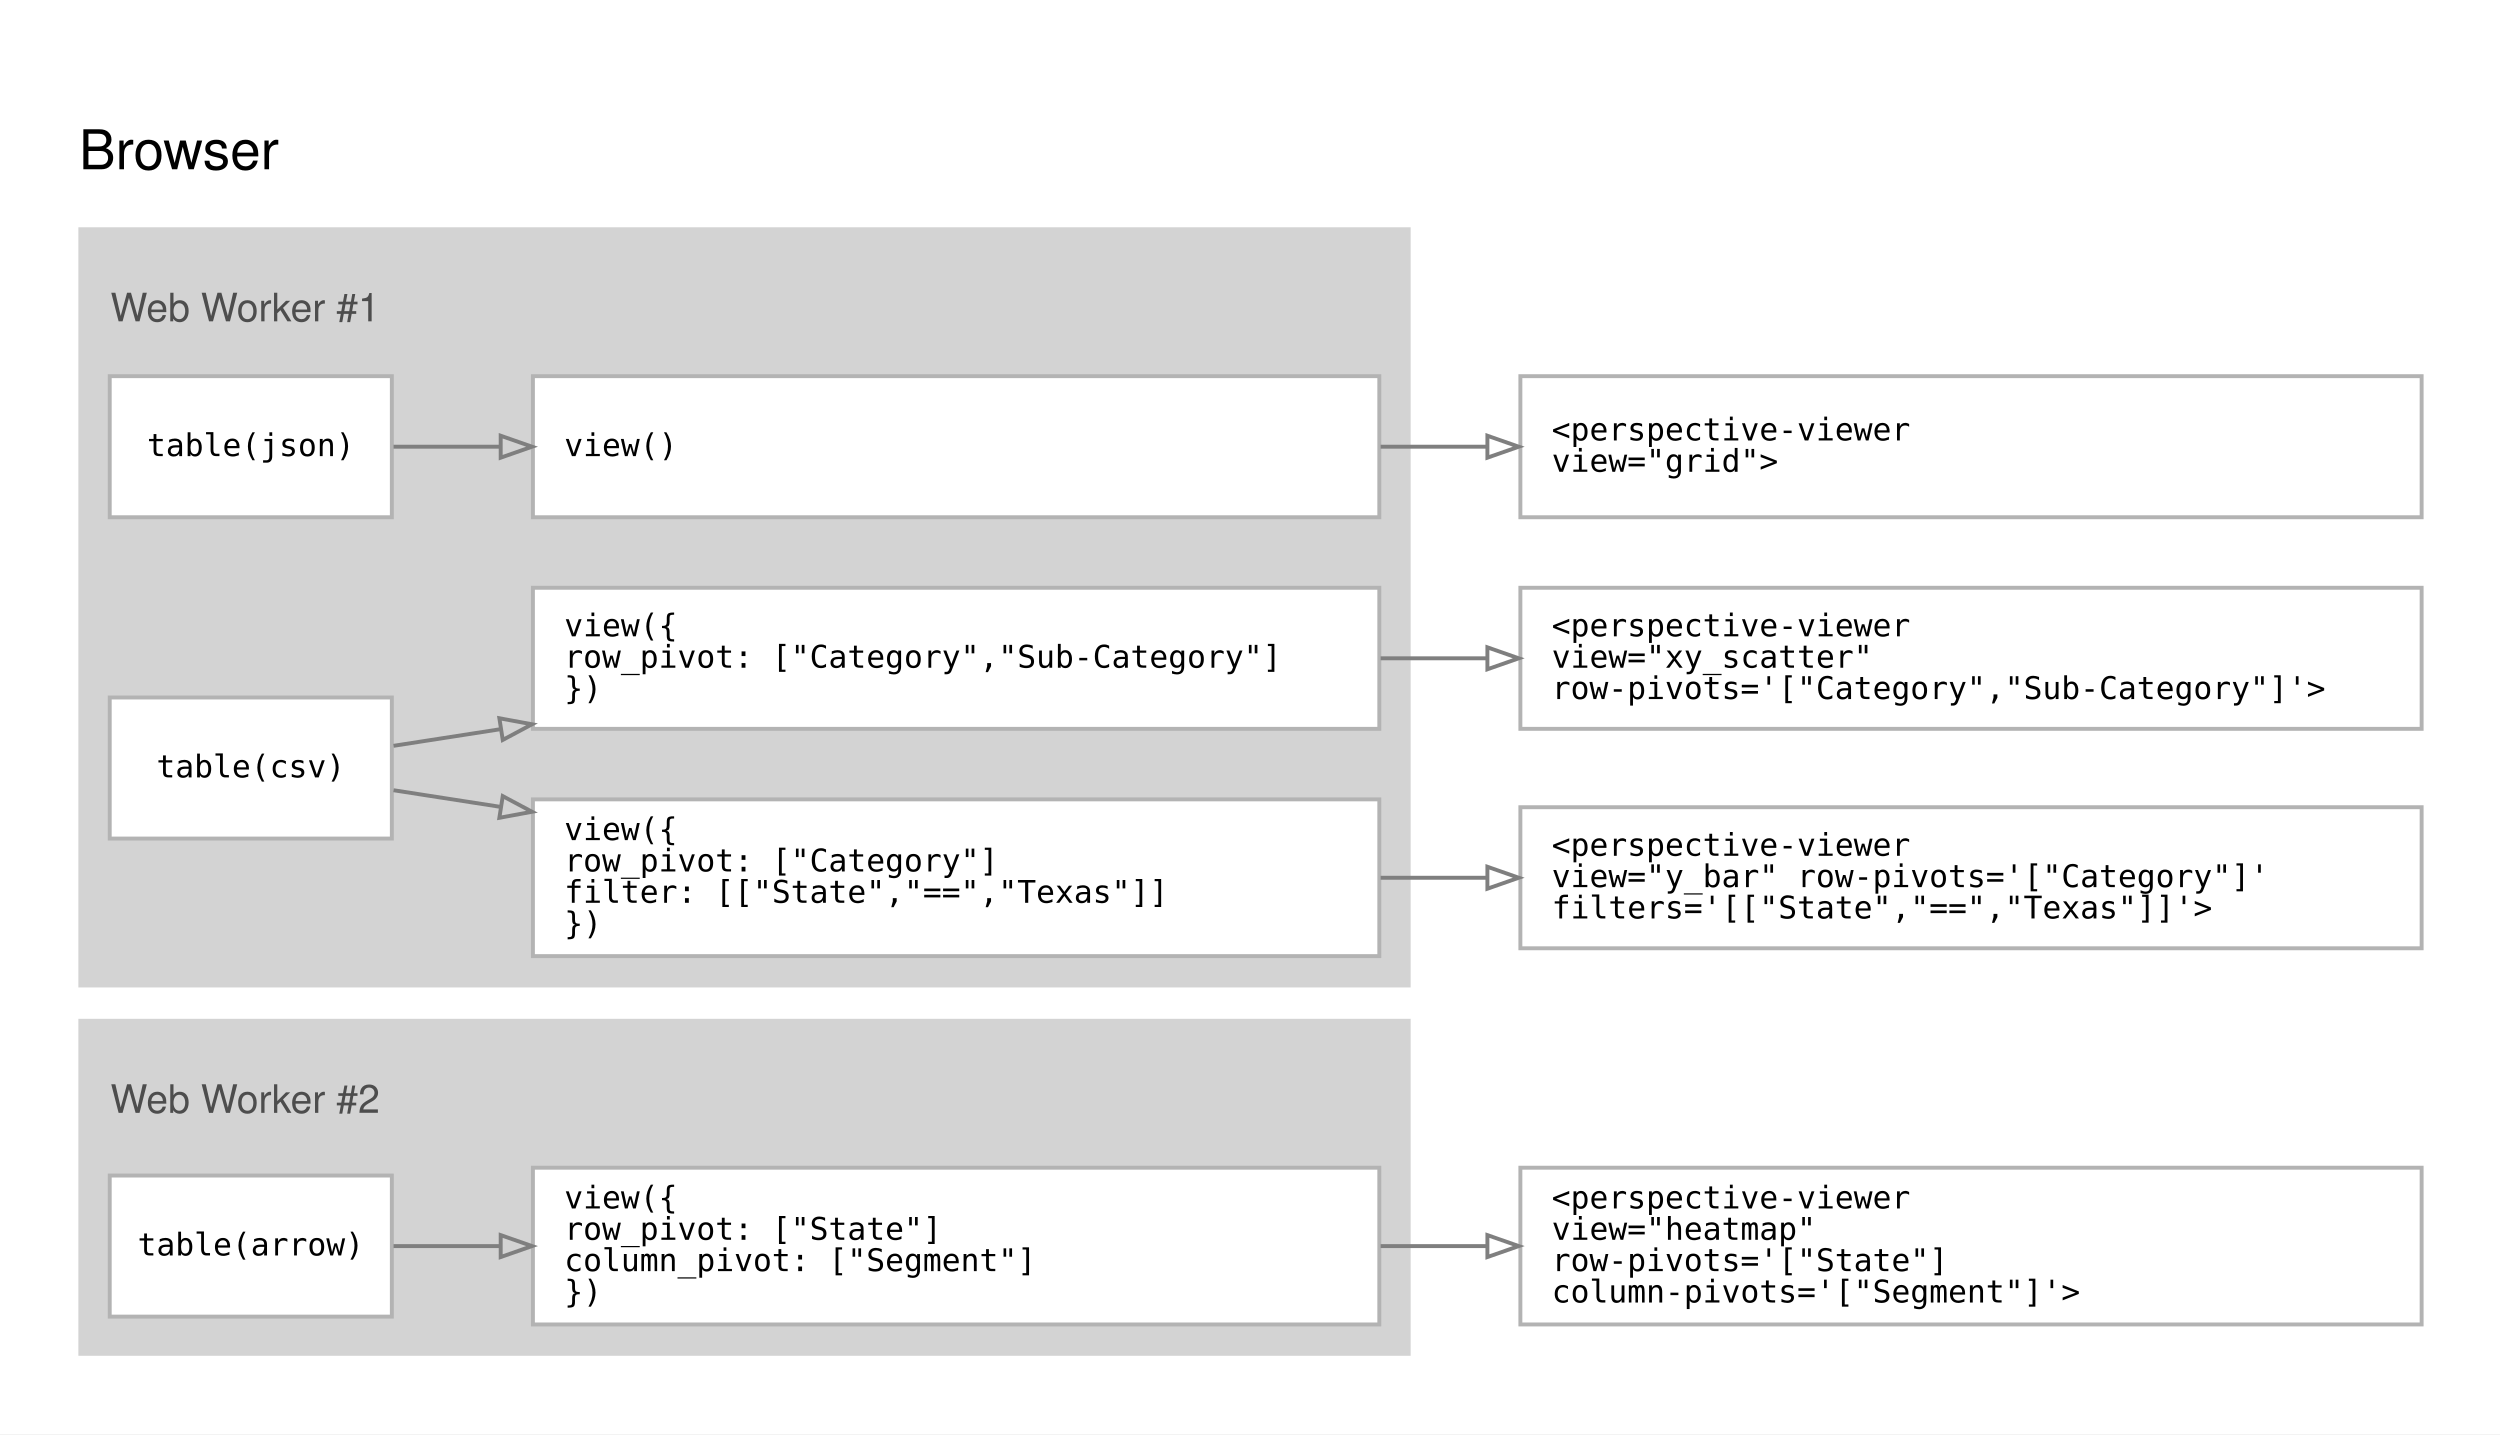
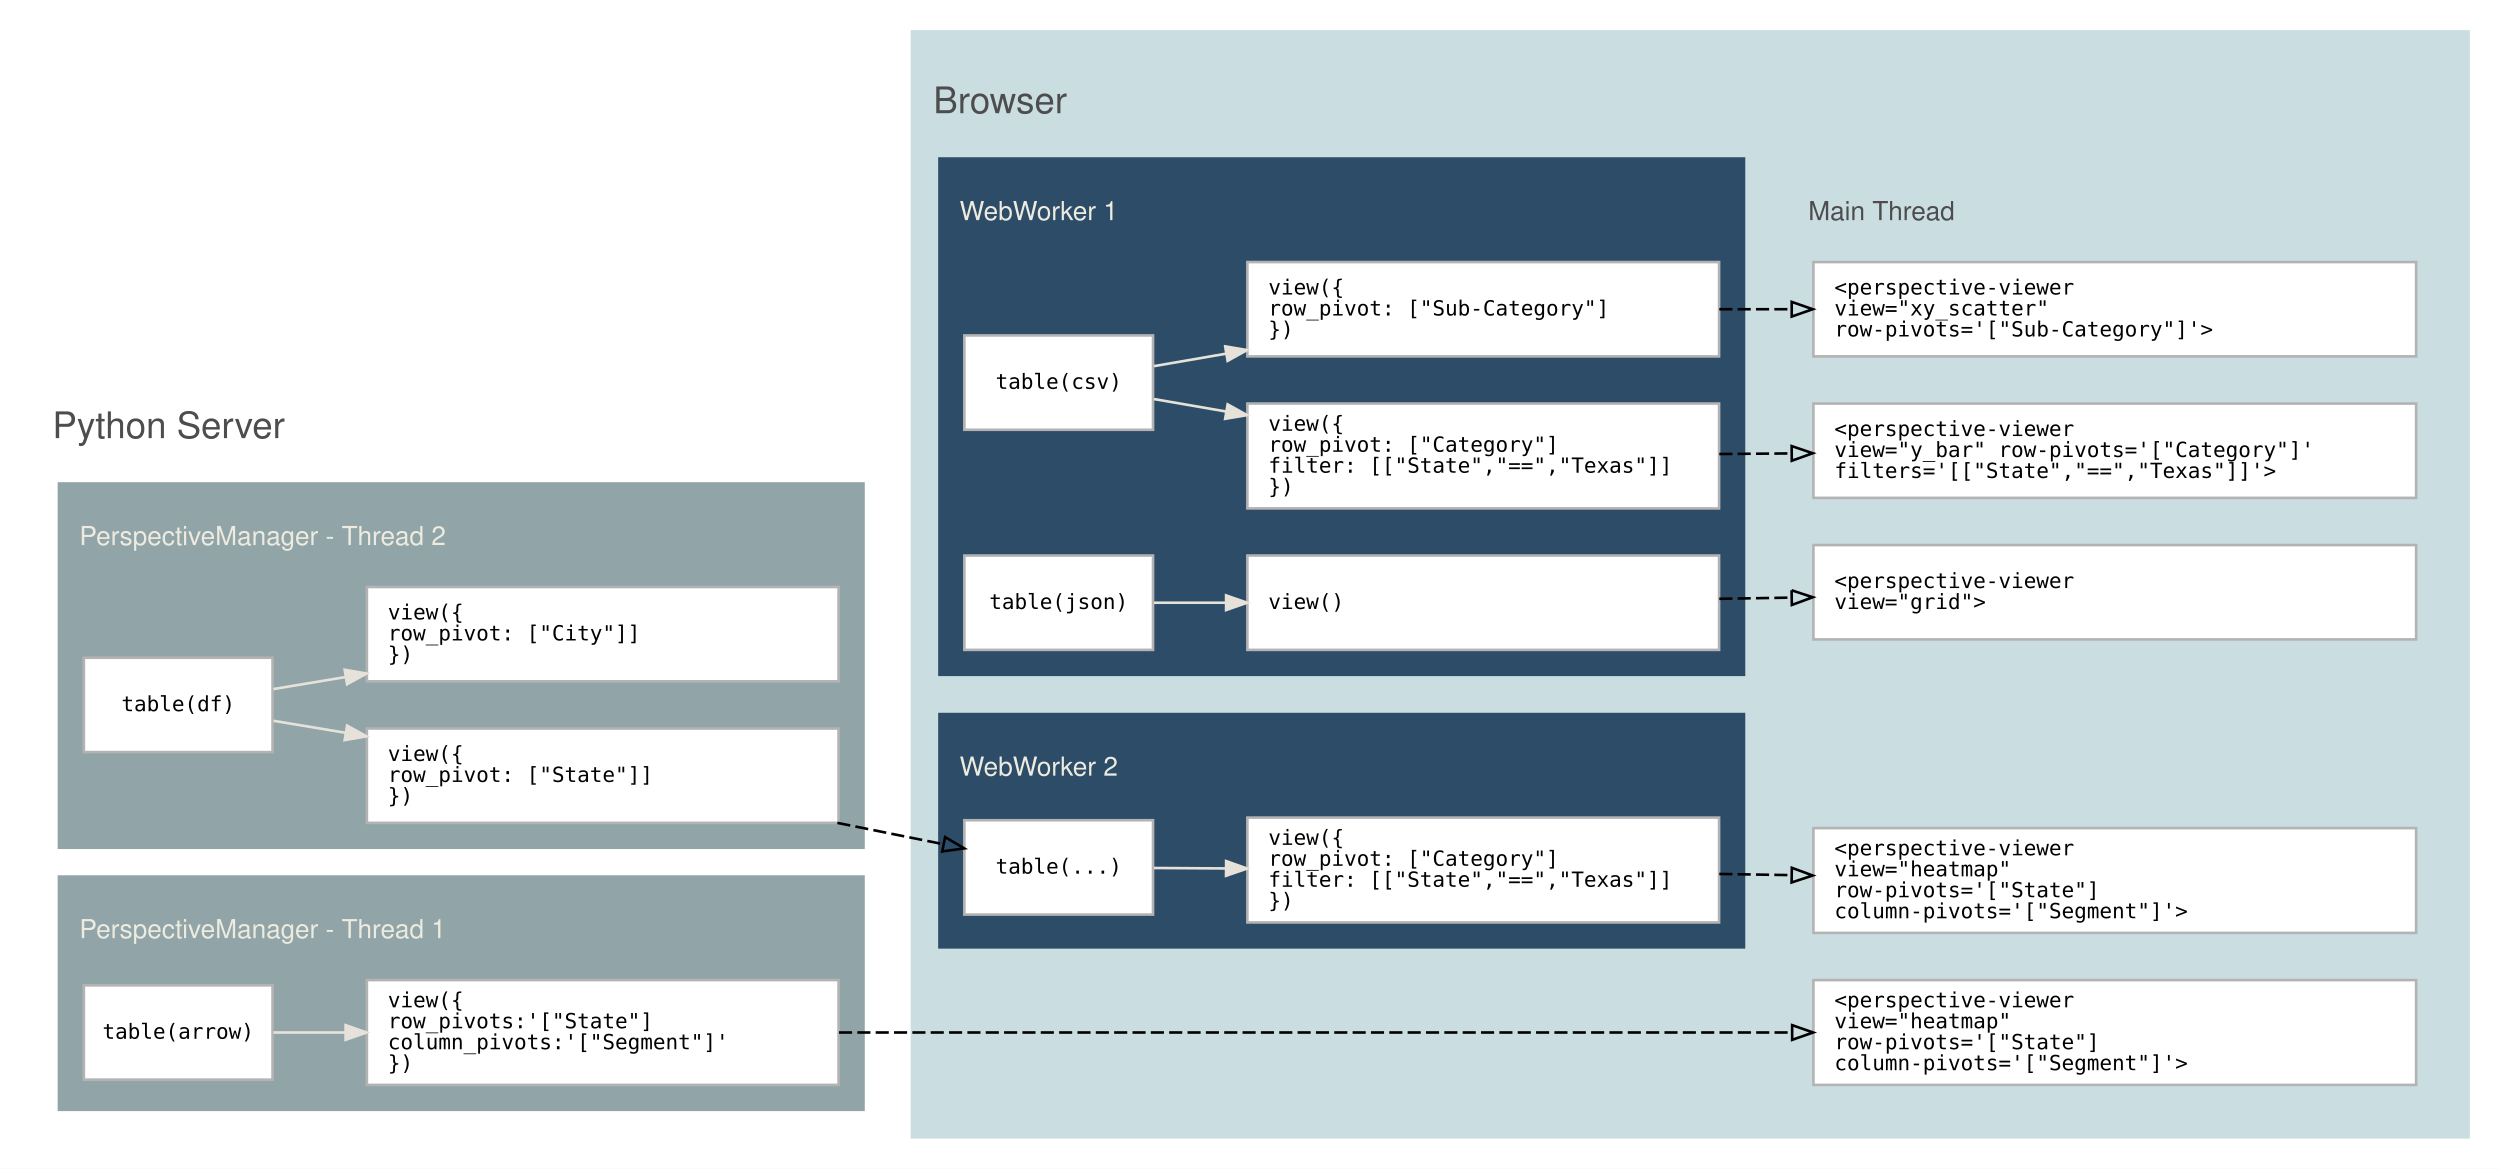
- <svg xmlns="http://www.w3.org/2000/svg" width="638pt" height="488" viewBox="0 0 638 366">
+ <svg xmlns="http://www.w3.org/2000/svg" width="1272" height="446pt" viewBox="0 0 954 446">
  <g class="graph">
-     <path fill="#fff" stroke="transparent" d="M0 366V0h638v366H0z" />
+     <path fill="#fff" stroke="transparent" d="M0 446V0h954v446H0z" />
    <g class="cluster">
-       <path fill="none" stroke="transparent" d="M12 354V12h614v342H12z" />
-       <text text-anchor="middle" x="41.672" y="-318.8" font-family="Helvetica,sans-Serif" font-size="14" transform="translate(4 362)">Browser</text>
+       <path fill="none" stroke="transparent" d="M12 434V136h328v298H12z" />
+       <text text-anchor="middle" x="60.355" y="-274.8" font-family="Helvetica,sans-Serif" font-size="14" fill="#4d4d4d" transform="translate(4 442)">Python Server</text>
    </g>
    <g class="cluster">
-       <path fill="#d3d3d3" stroke="transparent" d="M20 252V58h340v194H20z" />
-       <text text-anchor="middle" x="58.556" y="-280" font-family="Helvetica,sans-Serif" font-size="10" fill="#4d4d4d" transform="translate(4 362)">Web Worker #1</text>
+       <path fill="#91a4a8" stroke="transparent" d="M22 424v-90h308v90H22z" />
+       <text text-anchor="middle" x="96.225" y="-84" font-family="Helvetica,sans-Serif" font-size="10" fill="#edebdf" transform="translate(4 442)">PerspectiveManager - Thread 1</text>
    </g>
    <g class="cluster">
-       <path fill="#d3d3d3" stroke="transparent" d="M20 346v-86h340v86H20z" />
-       <text text-anchor="middle" x="58.556" y="-78" font-family="Helvetica,sans-Serif" font-size="10" fill="#4d4d4d" transform="translate(4 362)">Web Worker #2</text>
+       <path fill="#91a4a8" stroke="transparent" d="M22 324V184h308v140H22z" />
+       <text text-anchor="middle" x="96.225" y="-234" font-family="Helvetica,sans-Serif" font-size="10" fill="#edebdf" transform="translate(4 442)">PerspectiveManager - Thread 2</text>
+     </g>
+     <g class="cluster">
+       <path fill="#cadee1" stroke="#cadee1" d="M348 434V12h594v422H348z" />
+       <text text-anchor="middle" x="377.672" y="-398.8" font-family="Helvetica,sans-Serif" font-size="14" fill="#4d4d4d" transform="translate(4 442)">Browser</text>
+     </g>
+     <g class="cluster">
+       <path fill="#2d4c68" stroke="transparent" d="M358 258V60h308v198H358z" />
+       <text text-anchor="middle" x="392.386" y="-358" font-family="Helvetica,sans-Serif" font-size="10" fill="#edebdf" transform="translate(4 442)">WebWorker 1</text>
+     </g>
+     <g class="cluster">
+       <path fill="#2d4c68" stroke="transparent" d="M358 362v-90h308v90H358z" />
+       <text text-anchor="middle" x="392.386" y="-146" font-family="Helvetica,sans-Serif" font-size="10" fill="#edebdf" transform="translate(4 442)">WebWorker 2</text>
+     </g>
+     <g class="cluster">
+       <path fill="transparent" stroke="transparent" d="M682 424V60h250v364H682z" />
+       <text text-anchor="middle" x="713.981" y="-358" font-family="Helvetica,sans-Serif" font-size="10" fill="#4d4d4d" transform="translate(4 442)">Main Thread</text>
    </g>
    <g class="node">
-       <path fill="#fff" stroke="#b3b3b3" d="M100 178H28v36h72v-36z" />
-       <text text-anchor="middle" x="60" y="-163.6" font-family="monospace" font-size="8" transform="translate(4 362)">table(csv)</text>
+       <path fill="#fff" stroke="#b3b3b3" d="M104 376H32v36h72v-36z" />
+       <text text-anchor="middle" x="64" y="-45.6" font-family="monospace" font-size="8" transform="translate(4 442)">table(arrow)</text>
    </g>
    <g class="node">
-       <path fill="#fff" stroke="#b3b3b3" d="M352 204H136v40h216v-40z" />
-       <text x="140" y="-147.6" font-family="monospace" font-size="8" transform="translate(4 362)">view({</text>
-       <text x="140" y="-139.6" font-family="monospace" font-size="8" transform="translate(4 362)">row_pivot: ["Category"]</text>
-       <text x="140" y="-131.6" font-family="monospace" font-size="8" transform="translate(4 362)">filter: [["State","==","Texas"]]</text>
-       <text x="140" y="-123.6" font-family="monospace" font-size="8" transform="translate(4 362)">})</text>
+       <path fill="#fff" stroke="#b3b3b3" d="M320 374H140v40h180v-40z" />
+       <text x="144" y="-57.6" font-family="monospace" font-size="8" transform="translate(4 442)">view({</text>
+       <text x="144" y="-49.6" font-family="monospace" font-size="8" transform="translate(4 442)">row_pivots:'["State"]</text>
+       <text x="144" y="-41.6" font-family="monospace" font-size="8" transform="translate(4 442)">column_pivots:'["Segment"]'</text>
+       <text x="144" y="-33.6" font-family="monospace" font-size="8" transform="translate(4 442)">})</text>
    </g>
-     <path fill="none" stroke="#7f7f7f" d="M100.426 201.666l27.43 4.267m.444-2.764l7.475 3.996-8.335 1.537.86-5.533z" />
-     <g class="node">
-       <path fill="#fff" stroke="#b3b3b3" d="M352 150H136v36h216v-36z" />
-       <text x="140" y="-199.6" font-family="monospace" font-size="8" transform="translate(4 362)">view({</text>
-       <text x="140" y="-191.6" font-family="monospace" font-size="8" transform="translate(4 362)">row_pivot: ["Category","Sub-Category"]</text>
-       <text x="140" y="-183.6" font-family="monospace" font-size="8" transform="translate(4 362)">})</text>
-     </g>
-     <path fill="none" stroke="#7f7f7f" d="M100.426 190.334l27.43-4.267m-.416-2.769l8.335 1.537-7.474 3.996-.861-5.533z" />
-     <g class="node">
-       <path fill="#fff" stroke="#b3b3b3" d="M100 96H28v36h72V96z" />
-       <text text-anchor="middle" x="60" y="-245.6" font-family="monospace" font-size="8" transform="translate(4 362)">table(json)</text>
+     <g class="edge" stroke="#e6e2da">
+       <path fill="none" d="M104.356 394h27.342" />
+       <path fill="#e6e2da" d="M131.875 391.2l8 2.8-8 2.8v-5.6z" />
    </g>
    <g class="node">
-       <path fill="#fff" stroke="#b3b3b3" d="M352 96H136v36h216V96z" />
-       <text x="140" y="-245.6" font-family="monospace" font-size="8" transform="translate(4 362)">view()</text>
+       <path fill="#fff" stroke="#b3b3b3" d="M922 374H692v40h230v-40z" />
+       <text x="696" y="-57.6" font-family="monospace" font-size="8" transform="translate(4 442)">&lt;perspective-viewer</text>
+       <text x="696" y="-49.6" font-family="monospace" font-size="8" transform="translate(4 442)">view="heatmap"</text>
+       <text x="696" y="-41.6" font-family="monospace" font-size="8" transform="translate(4 442)">row-pivots='["State"]</text>
+       <text x="696" y="-33.6" font-family="monospace" font-size="8" transform="translate(4 442)">column-pivots='["Segment"]'&gt;</text>
    </g>
-     <path fill="none" stroke="#7f7f7f" d="M100.426 114h27.14m.209-2.8l8 2.8-8 2.8v-5.6z" />
-     <g class="node">
-       <path fill="#fff" stroke="#b3b3b3" d="M618 206H388v36h230v-36z" />
-       <text x="392" y="-143.6" font-family="monospace" font-size="8" transform="translate(4 362)">&lt;perspective-viewer</text>
-       <text x="392" y="-135.6" font-family="monospace" font-size="8" transform="translate(4 362)">view="y_bar" row-pivots='["Category"]'</text>
-       <text x="392" y="-127.6" font-family="monospace" font-size="8" transform="translate(4 362)">filters='[["State","==","Texas"]]'&gt;</text>
-     </g>
-     <path fill="none" stroke="#7f7f7f" d="M352.339 224h26.982m.263-2.8l8 2.8-8 2.8v-5.6z" />
-     <g class="node">
-       <path fill="#fff" stroke="#b3b3b3" d="M618 150H388v36h230v-36z" />
-       <text x="392" y="-199.6" font-family="monospace" font-size="8" transform="translate(4 362)">&lt;perspective-viewer</text>
-       <text x="392" y="-191.6" font-family="monospace" font-size="8" transform="translate(4 362)">view="xy_scatter"</text>
-       <text x="392" y="-183.6" font-family="monospace" font-size="8" transform="translate(4 362)">row-pivots='["Category","Sub-Category"]'&gt;</text>
-     </g>
-     <path fill="none" stroke="#7f7f7f" d="M352.339 168h26.982m.263-2.8l8 2.8-8 2.8v-5.6z" />
-     <g class="node">
-       <path fill="#fff" stroke="#b3b3b3" d="M618 96H388v36h230V96z" />
-       <text x="392" y="-249.6" font-family="monospace" font-size="8" transform="translate(4 362)">&lt;perspective-viewer</text>
-       <text x="392" y="-241.6" font-family="monospace" font-size="8" transform="translate(4 362)">view="grid"&gt;</text>
-     </g>
-     <path fill="none" stroke="#7f7f7f" d="M352.339 114h26.982m.263-2.8l8 2.8-8 2.8v-5.6z" />
-     <g class="node">
-       <path fill="#fff" stroke="#b3b3b3" d="M100 300H28v36h72v-36z" />
-       <text text-anchor="middle" x="60" y="-41.6" font-family="monospace" font-size="8" transform="translate(4 362)">table(arrow)</text>
+     <g class="edge" fill="none" stroke="#000">
+       <path stroke-dasharray="5,2" d="M320.156 394h363.625" />
+       <path d="M683.882 391.2l8 2.8-8 2.8v-5.6z" />
    </g>
    <g class="node">
-       <path fill="#fff" stroke="#b3b3b3" d="M352 298H136v40h216v-40z" />
-       <text x="140" y="-53.6" font-family="monospace" font-size="8" transform="translate(4 362)">view({</text>
-       <text x="140" y="-45.6" font-family="monospace" font-size="8" transform="translate(4 362)">row_pivot: ["State"]</text>
-       <text x="140" y="-37.6" font-family="monospace" font-size="8" transform="translate(4 362)">column_pivot: ["Segment"]</text>
-       <text x="140" y="-29.6" font-family="monospace" font-size="8" transform="translate(4 362)">})</text>
+       <path fill="#fff" stroke="#b3b3b3" d="M104 251H32v36h72v-36z" />
+       <text text-anchor="middle" x="64" y="-170.6" font-family="monospace" font-size="8" transform="translate(4 442)">table(df)</text>
    </g>
-     <path fill="none" stroke="#7f7f7f" d="M100.426 318h27.14m.209-2.8l8 2.8-8 2.8v-5.6z" />
    <g class="node">
-       <path fill="#fff" stroke="#b3b3b3" d="M618 298H388v40h230v-40z" />
-       <text x="392" y="-53.6" font-family="monospace" font-size="8" transform="translate(4 362)">&lt;perspective-viewer</text>
-       <text x="392" y="-45.6" font-family="monospace" font-size="8" transform="translate(4 362)">view="heatmap"</text>
-       <text x="392" y="-37.6" font-family="monospace" font-size="8" transform="translate(4 362)">row-pivots='["State"]</text>
-       <text x="392" y="-29.6" font-family="monospace" font-size="8" transform="translate(4 362)">column-pivots='["Segment"]'&gt;</text>
+       <path fill="#fff" stroke="#b3b3b3" d="M320 278H140v36h180v-36z" />
+       <text x="144" y="-151.6" font-family="monospace" font-size="8" transform="translate(4 442)">view({</text>
+       <text x="144" y="-143.6" font-family="monospace" font-size="8" transform="translate(4 442)">row_pivot: ["State"]]</text>
+       <text x="144" y="-135.6" font-family="monospace" font-size="8" transform="translate(4 442)">})</text>
    </g>
-     <path fill="none" stroke="#7f7f7f" d="M352.339 318h26.982m.263-2.8l8 2.8-8 2.8v-5.6z" />
+     <g class="edge" stroke="#e6e2da">
+       <path fill="none" d="M104.356 275.06l27.342 4.556" />
+       <path fill="#e6e2da" d="M132.444 276.902l7.43 4.077-8.351 1.447.92-5.524z" />
+     </g>
+     <g class="node">
+       <path fill="#fff" stroke="#b3b3b3" d="M320 224H140v36h180v-36z" />
+       <text x="144" y="-205.6" font-family="monospace" font-size="8" transform="translate(4 442)">view({</text>
+       <text x="144" y="-197.6" font-family="monospace" font-size="8" transform="translate(4 442)">row_pivot: ["City"]]</text>
+       <text x="144" y="-189.6" font-family="monospace" font-size="8" transform="translate(4 442)">})</text>
+     </g>
+     <g class="edge" stroke="#e6e2da">
+       <path fill="none" d="M104.356 262.94l27.342-4.556" />
+       <path fill="#e6e2da" d="M131.523 255.574l8.352 1.447-7.431 4.077-.921-5.524z" />
+     </g>
+     <g class="node">
+       <path fill="#fff" stroke="#b3b3b3" d="M440 313h-72v36h72v-36z" />
+       <text text-anchor="middle" x="400" y="-108.6" font-family="monospace" font-size="8" transform="translate(4 442)">table(...)</text>
+     </g>
+     <g class="edge" fill="none" stroke="#000">
+       <path stroke-dasharray="5,2" d="M319.548 314.013l40.473 8.14" />
+       <path d="M360.651 319.424l7.291 4.323-8.395 1.167 1.104-5.49z" />
+     </g>
+     <g class="node">
+       <path fill="#fff" stroke="#b3b3b3" d="M440 128h-72v36h72v-36z" />
+       <text text-anchor="middle" x="400" y="-293.6" font-family="monospace" font-size="8" transform="translate(4 442)">table(csv)</text>
+     </g>
+     <g class="node">
+       <path fill="#fff" stroke="#b3b3b3" d="M656 154H476v40h180v-40z" />
+       <text x="480" y="-277.6" font-family="monospace" font-size="8" transform="translate(4 442)">view({</text>
+       <text x="480" y="-269.6" font-family="monospace" font-size="8" transform="translate(4 442)">row_pivot: ["Category"]</text>
+       <text x="480" y="-261.6" font-family="monospace" font-size="8" transform="translate(4 442)">filter: [["State","==","Texas"]]</text>
+       <text x="480" y="-253.6" font-family="monospace" font-size="8" transform="translate(4 442)">})</text>
+     </g>
+     <g class="edge" stroke="#e6e2da">
+       <path fill="none" d="M440.356 152.284l27.632 4.776" />
+       <path fill="#e6e2da" d="M468.468 154.301l7.406 4.122-8.36 1.396.954-5.518z" />
+     </g>
+     <g class="node">
+       <path fill="#fff" stroke="#b3b3b3" d="M656 100H476v36h180v-36z" />
+       <text x="480" y="-329.6" font-family="monospace" font-size="8" transform="translate(4 442)">view({</text>
+       <text x="480" y="-321.6" font-family="monospace" font-size="8" transform="translate(4 442)">row_pivot: ["Sub-Category"]</text>
+       <text x="480" y="-313.6" font-family="monospace" font-size="8" transform="translate(4 442)">})</text>
+     </g>
+     <g class="edge" stroke="#e6e2da">
+       <path fill="none" d="M440.356 139.716l27.632-4.776" />
+       <path fill="#e6e2da" d="M467.514 132.18l8.36 1.397-7.406 4.122-.954-5.518z" />
+     </g>
+     <g class="node">
+       <path fill="#fff" stroke="#b3b3b3" d="M440 212h-72v36h72v-36z" />
+       <text text-anchor="middle" x="400" y="-209.6" font-family="monospace" font-size="8" transform="translate(4 442)">table(json)</text>
+     </g>
+     <g class="node">
+       <path fill="#fff" stroke="#b3b3b3" d="M656 212H476v36h180v-36z" />
+       <text x="480" y="-209.6" font-family="monospace" font-size="8" transform="translate(4 442)">view()</text>
+     </g>
+     <g class="edge" stroke="#e6e2da">
+       <path fill="none" d="M440.356 230h27.342" />
+       <path fill="#e6e2da" d="M467.875 227.2l8 2.8-8 2.8v-5.6z" />
+     </g>
+     <g class="node">
+       <path fill="#fff" stroke="#b3b3b3" d="M922 154H692v36h230v-36z" />
+       <text x="696" y="-275.6" font-family="monospace" font-size="8" transform="translate(4 442)">&lt;perspective-viewer</text>
+       <text x="696" y="-267.6" font-family="monospace" font-size="8" transform="translate(4 442)">view="y_bar" row-pivots='["Category"]'</text>
+       <text x="696" y="-259.6" font-family="monospace" font-size="8" transform="translate(4 442)">filters='[["State","==","Texas"]]'&gt;</text>
+     </g>
+     <g class="edge" fill="none" stroke="#000">
+       <path stroke-dasharray="5,2" d="M656.082 173.252c8.996-.074 18.235-.15 27.496-.228" />
+       <path d="M683.694 170.223l8.023 2.734-7.976 2.866-.047-5.6z" />
+     </g>
+     <g class="node">
+       <path fill="#fff" stroke="#b3b3b3" d="M922 100H692v36h230v-36z" />
+       <text x="696" y="-329.6" font-family="monospace" font-size="8" transform="translate(4 442)">&lt;perspective-viewer</text>
+       <text x="696" y="-321.6" font-family="monospace" font-size="8" transform="translate(4 442)">view="xy_scatter"</text>
+       <text x="696" y="-313.6" font-family="monospace" font-size="8" transform="translate(4 442)">row-pivots='["Sub-Category"]'&gt;</text>
+     </g>
+     <g class="edge" fill="none" stroke="#000">
+       <path stroke-dasharray="5,2" d="M656.082 118h27.496" />
+       <path d="M683.717 115.2l8 2.8-8 2.8v-5.6z" />
+     </g>
+     <g class="node">
+       <path fill="#fff" stroke="#b3b3b3" d="M922 208H692v36h230v-36z" />
+       <text x="696" y="-217.6" font-family="monospace" font-size="8" transform="translate(4 442)">&lt;perspective-viewer</text>
+       <text x="696" y="-209.6" font-family="monospace" font-size="8" transform="translate(4 442)">view="grid"&gt;</text>
+     </g>
+     <g class="edge" fill="none" stroke="#000">
+       <path stroke-dasharray="5,2" d="M656.082 228.505l27.496-.457" />
+       <path d="M683.672 225.247l8.045 2.666-7.952 2.933-.093-5.6z" />
+     </g>
+     <g class="node">
+       <path fill="#fff" stroke="#b3b3b3" d="M656 312H476v40h180v-40z" />
+       <text x="480" y="-119.6" font-family="monospace" font-size="8" transform="translate(4 442)">view({</text>
+       <text x="480" y="-111.6" font-family="monospace" font-size="8" transform="translate(4 442)">row_pivot: ["Category"]</text>
+       <text x="480" y="-103.6" font-family="monospace" font-size="8" transform="translate(4 442)">filter: [["State","==","Texas"]]</text>
+       <text x="480" y="-95.6" font-family="monospace" font-size="8" transform="translate(4 442)">})</text>
+     </g>
+     <g class="edge" stroke="#e6e2da">
+       <path fill="none" d="M440.356 331.224l27.342.17" />
+       <path fill="#e6e2da" d="M467.892 328.594l7.983 2.85-8.018 2.75.035-5.6z" />
+     </g>
+     <g class="node">
+       <path fill="#fff" stroke="#b3b3b3" d="M922 316H692v40h230v-40z" />
+       <text x="696" y="-115.6" font-family="monospace" font-size="8" transform="translate(4 442)">&lt;perspective-viewer</text>
+       <text x="696" y="-107.6" font-family="monospace" font-size="8" transform="translate(4 442)">view="heatmap"</text>
+       <text x="696" y="-99.6" font-family="monospace" font-size="8" transform="translate(4 442)">row-pivots='["State"]</text>
+       <text x="696" y="-91.6" font-family="monospace" font-size="8" transform="translate(4 442)">column-pivots='["Segment"]'&gt;</text>
+     </g>
+     <g class="edge" fill="none" stroke="#000">
+       <path stroke-dasharray="5,2" d="M656.082 333.495l27.496.456" />
+       <path d="M683.765 331.154l7.952 2.933-8.045 2.666.093-5.599z" />
+     </g>
  </g>
</svg>
